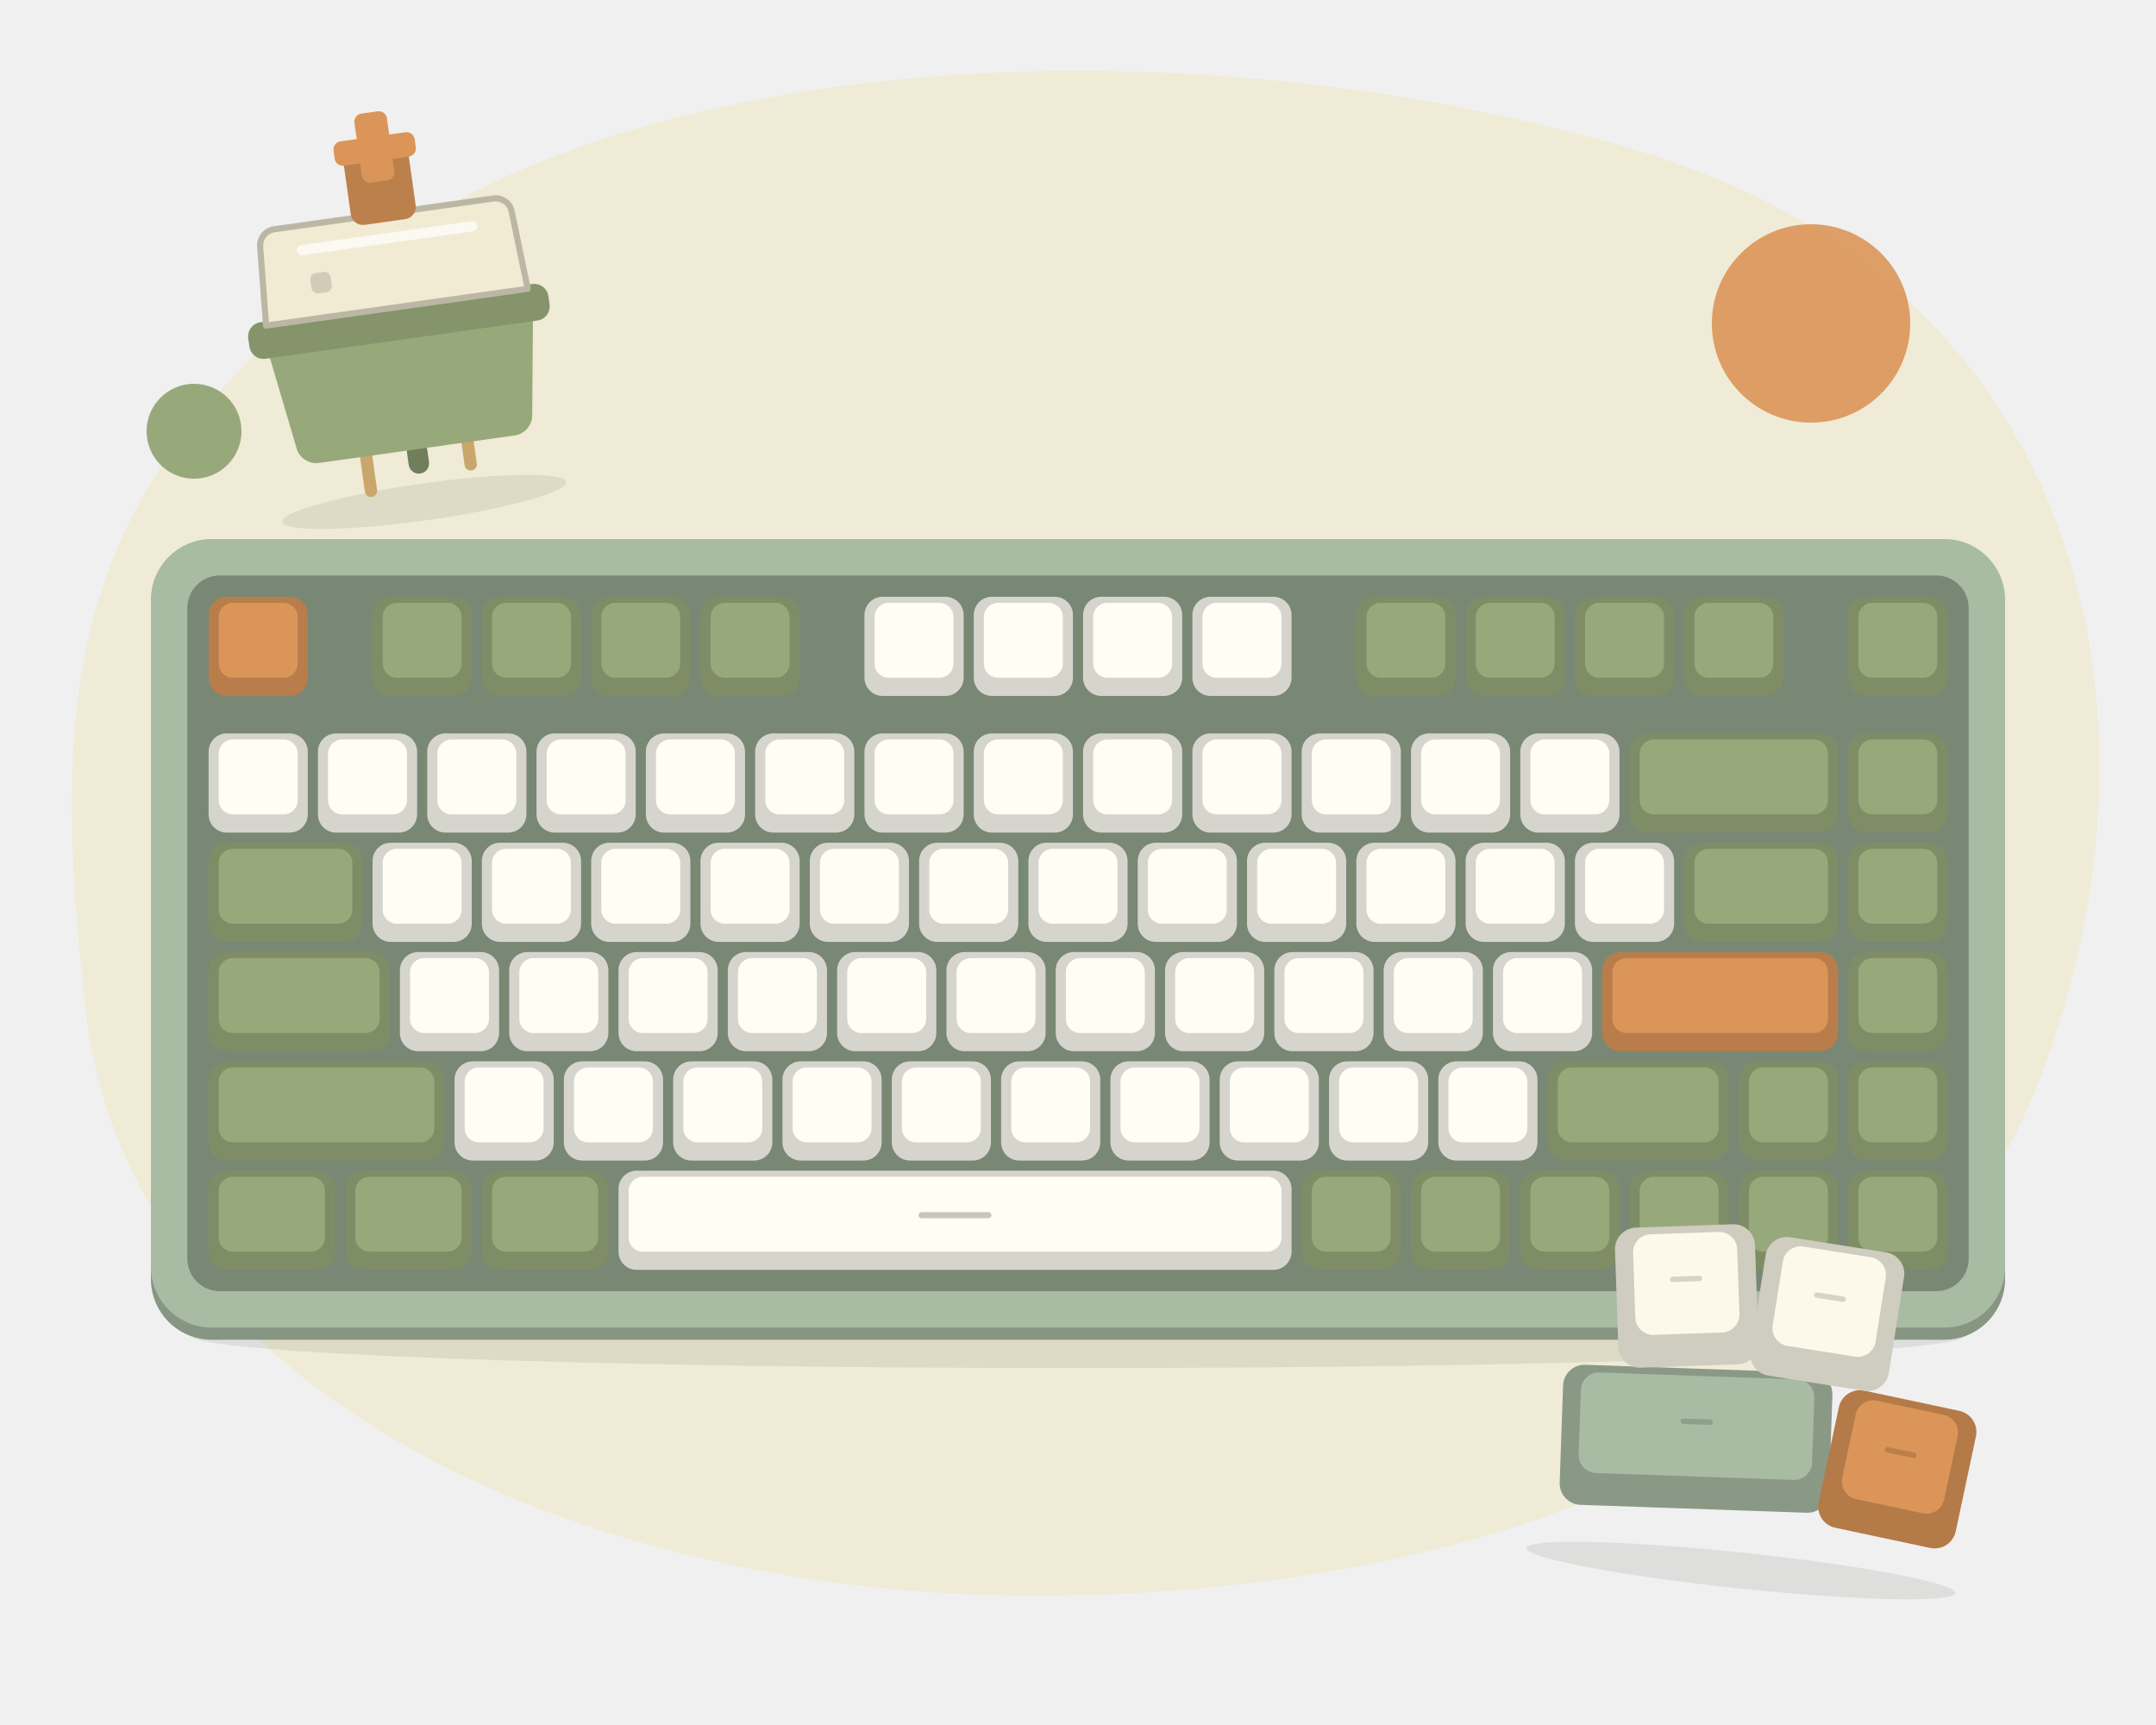
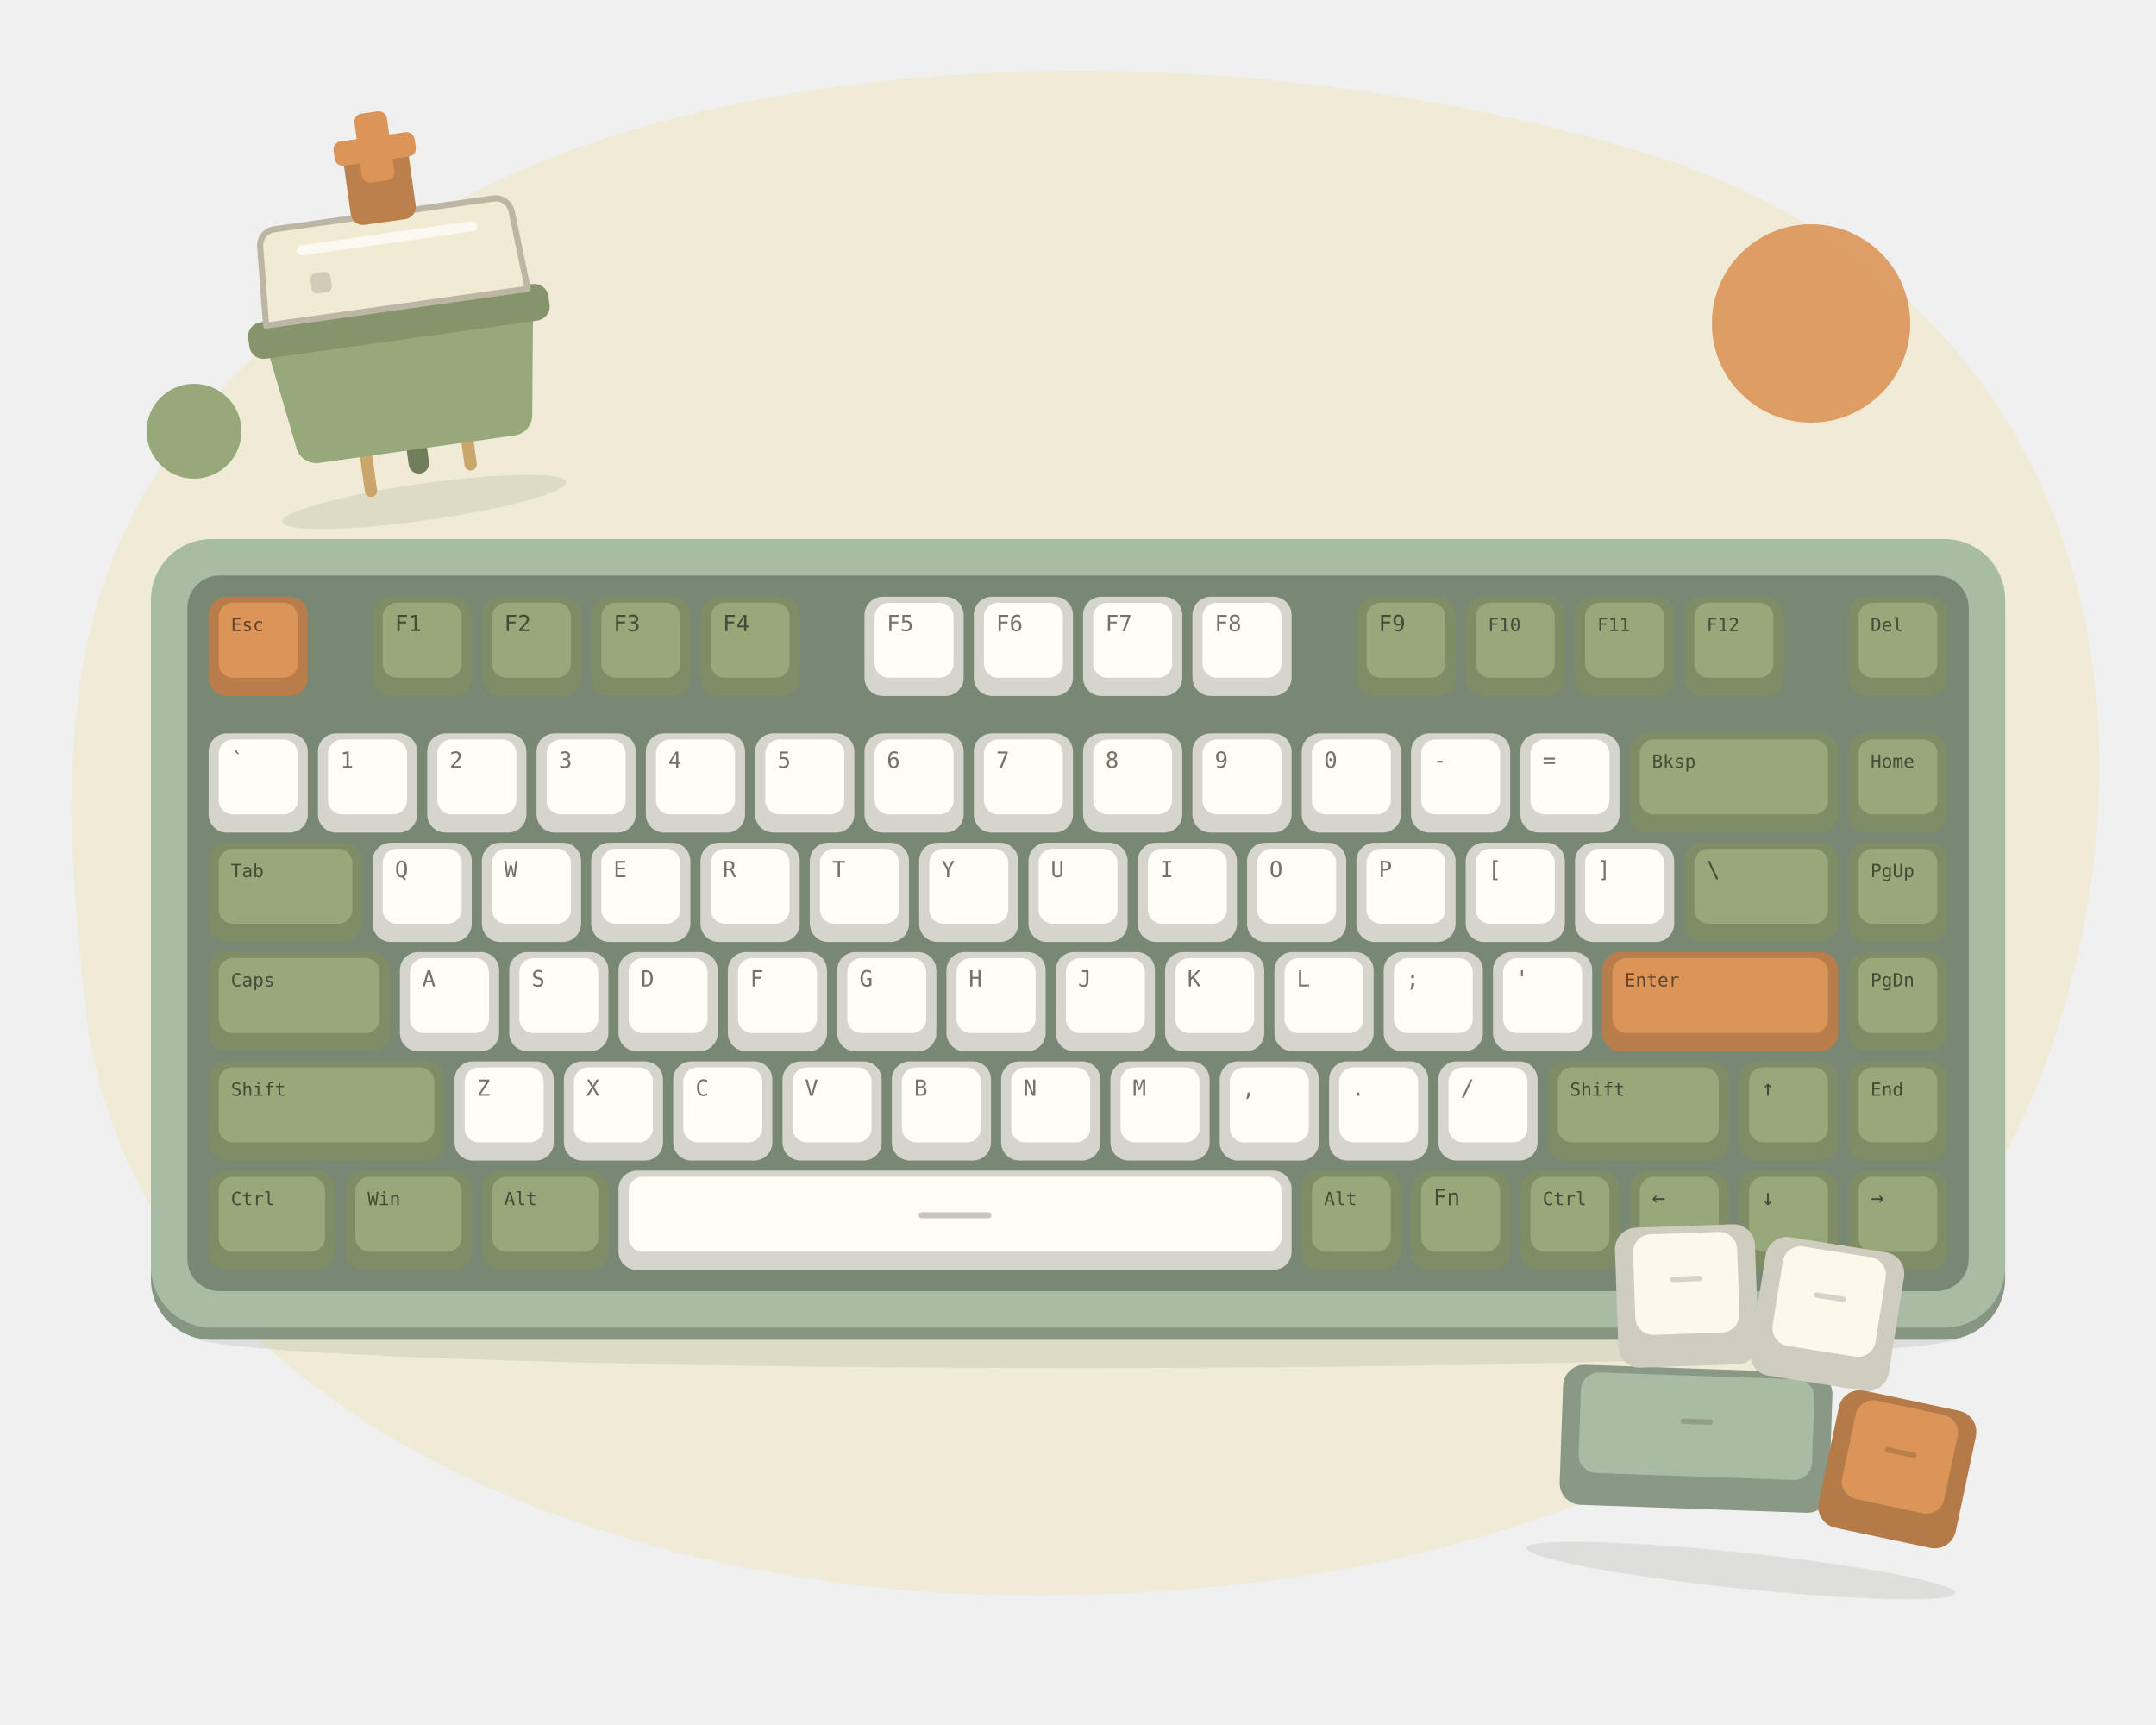
<svg xmlns="http://www.w3.org/2000/svg" viewBox="0 0 1000 800" role="img" aria-label="Custom mechanical keyboard with loose switch and keycaps">
  <path d="M170 120C300 20 560 10 760 70s250 250 190 420-250 250-470 250S60 640 40 470 40 220 170 120z" fill="#EFEBD6" />
  <circle cx="840" cy="150" r="46" fill="#DB9558" opacity=".9" />
  <circle cx="90" cy="200" r="22" fill="#97A87A" />
-   <svg x="70" y="250" width="860" height="390.098" viewBox="0 0 916 415.5">
+   <g transform="translate(70 250) scale(0.9389)">
    <ellipse cx="458" cy="393.5" rx="438" ry="16" fill="#2F2B22" opacity=".09" />
    <rect x="0" y="6" width="916" height="389.5" rx="30" fill="#869682" />
    <rect x="0" y="0" width="916" height="389.5" rx="30" fill="#A8BBA3" />
    <rect x="18" y="18" width="880" height="353.5" rx="16" fill="#798775" />
-     <rect x="28.5" y="28.5" width="49" height="49" rx="9" fill="#b87d4a" />
-     <rect x="33.5" y="31.5" width="39" height="37" rx="7" fill="#DB9558" />
-     <rect x="109.5" y="28.5" width="49" height="49" rx="9" fill="#7f8d66" />
-     <rect x="114.5" y="31.5" width="39" height="37" rx="7" fill="#97A87A" />
-     <rect x="163.5" y="28.5" width="49" height="49" rx="9" fill="#7f8d66" />
-     <rect x="168.5" y="31.5" width="39" height="37" rx="7" fill="#97A87A" />
-     <rect x="217.5" y="28.5" width="49" height="49" rx="9" fill="#7f8d66" />
-     <rect x="222.5" y="31.5" width="39" height="37" rx="7" fill="#97A87A" />
-     <rect x="271.5" y="28.5" width="49" height="49" rx="9" fill="#7f8d66" />
-     <rect x="276.5" y="31.5" width="39" height="37" rx="7" fill="#97A87A" />
-     <rect x="352.5" y="28.5" width="49" height="49" rx="9" fill="#d6d5cd" />
-     <rect x="357.5" y="31.5" width="39" height="37" rx="7" fill="#FFFDF4" />
-     <rect x="406.5" y="28.5" width="49" height="49" rx="9" fill="#d6d5cd" />
-     <rect x="411.5" y="31.5" width="39" height="37" rx="7" fill="#FFFDF4" />
-     <rect x="460.5" y="28.5" width="49" height="49" rx="9" fill="#d6d5cd" />
-     <rect x="465.5" y="31.5" width="39" height="37" rx="7" fill="#FFFDF4" />
-     <rect x="514.5" y="28.5" width="49" height="49" rx="9" fill="#d6d5cd" />
-     <rect x="519.5" y="31.5" width="39" height="37" rx="7" fill="#FFFDF4" />
-     <rect x="595.5" y="28.5" width="49" height="49" rx="9" fill="#7f8d66" />
-     <rect x="600.5" y="31.5" width="39" height="37" rx="7" fill="#97A87A" />
-     <rect x="649.5" y="28.5" width="49" height="49" rx="9" fill="#7f8d66" />
-     <rect x="654.5" y="31.5" width="39" height="37" rx="7" fill="#97A87A" />
-     <rect x="703.5" y="28.5" width="49" height="49" rx="9" fill="#7f8d66" />
-     <rect x="708.5" y="31.5" width="39" height="37" rx="7" fill="#97A87A" />
-     <rect x="757.5" y="28.5" width="49" height="49" rx="9" fill="#7f8d66" />
-     <rect x="762.5" y="31.5" width="39" height="37" rx="7" fill="#97A87A" />
-     <rect x="838.5" y="28.5" width="49" height="49" rx="9" fill="#7f8d66" />
-     <rect x="843.5" y="31.5" width="39" height="37" rx="7" fill="#97A87A" />
-     <rect x="28.5" y="96" width="49" height="49" rx="9" fill="#d6d5cd" />
-     <rect x="33.5" y="99" width="39" height="37" rx="7" fill="#FFFDF4" />
-     <rect x="82.5" y="96" width="49" height="49" rx="9" fill="#d6d5cd" />
-     <rect x="87.5" y="99" width="39" height="37" rx="7" fill="#FFFDF4" />
-     <rect x="136.5" y="96" width="49" height="49" rx="9" fill="#d6d5cd" />
-     <rect x="141.5" y="99" width="39" height="37" rx="7" fill="#FFFDF4" />
-     <rect x="190.5" y="96" width="49" height="49" rx="9" fill="#d6d5cd" />
-     <rect x="195.5" y="99" width="39" height="37" rx="7" fill="#FFFDF4" />
-     <rect x="244.5" y="96" width="49" height="49" rx="9" fill="#d6d5cd" />
-     <rect x="249.5" y="99" width="39" height="37" rx="7" fill="#FFFDF4" />
-     <rect x="298.5" y="96" width="49" height="49" rx="9" fill="#d6d5cd" />
-     <rect x="303.5" y="99" width="39" height="37" rx="7" fill="#FFFDF4" />
-     <rect x="352.5" y="96" width="49" height="49" rx="9" fill="#d6d5cd" />
-     <rect x="357.5" y="99" width="39" height="37" rx="7" fill="#FFFDF4" />
-     <rect x="406.5" y="96" width="49" height="49" rx="9" fill="#d6d5cd" />
-     <rect x="411.5" y="99" width="39" height="37" rx="7" fill="#FFFDF4" />
-     <rect x="460.5" y="96" width="49" height="49" rx="9" fill="#d6d5cd" />
-     <rect x="465.5" y="99" width="39" height="37" rx="7" fill="#FFFDF4" />
-     <rect x="514.5" y="96" width="49" height="49" rx="9" fill="#d6d5cd" />
-     <rect x="519.5" y="99" width="39" height="37" rx="7" fill="#FFFDF4" />
-     <rect x="568.5" y="96" width="49" height="49" rx="9" fill="#d6d5cd" />
-     <rect x="573.5" y="99" width="39" height="37" rx="7" fill="#FFFDF4" />
-     <rect x="622.5" y="96" width="49" height="49" rx="9" fill="#d6d5cd" />
-     <rect x="627.5" y="99" width="39" height="37" rx="7" fill="#FFFDF4" />
-     <rect x="676.5" y="96" width="49" height="49" rx="9" fill="#d6d5cd" />
-     <rect x="681.5" y="99" width="39" height="37" rx="7" fill="#FFFDF4" />
-     <rect x="730.5" y="96" width="103" height="49" rx="9" fill="#7f8d66" />
-     <rect x="735.5" y="99" width="93" height="37" rx="7" fill="#97A87A" />
-     <rect x="838.5" y="96" width="49" height="49" rx="9" fill="#7f8d66" />
-     <rect x="843.5" y="99" width="39" height="37" rx="7" fill="#97A87A" />
-     <rect x="28.5" y="150" width="76" height="49" rx="9" fill="#7f8d66" />
-     <rect x="33.5" y="153" width="66" height="37" rx="7" fill="#97A87A" />
-     <rect x="109.5" y="150" width="49" height="49" rx="9" fill="#d6d5cd" />
-     <rect x="114.5" y="153" width="39" height="37" rx="7" fill="#FFFDF4" />
-     <rect x="163.5" y="150" width="49" height="49" rx="9" fill="#d6d5cd" />
-     <rect x="168.5" y="153" width="39" height="37" rx="7" fill="#FFFDF4" />
-     <rect x="217.5" y="150" width="49" height="49" rx="9" fill="#d6d5cd" />
-     <rect x="222.5" y="153" width="39" height="37" rx="7" fill="#FFFDF4" />
-     <rect x="271.5" y="150" width="49" height="49" rx="9" fill="#d6d5cd" />
-     <rect x="276.5" y="153" width="39" height="37" rx="7" fill="#FFFDF4" />
-     <rect x="325.5" y="150" width="49" height="49" rx="9" fill="#d6d5cd" />
-     <rect x="330.5" y="153" width="39" height="37" rx="7" fill="#FFFDF4" />
-     <rect x="379.5" y="150" width="49" height="49" rx="9" fill="#d6d5cd" />
-     <rect x="384.5" y="153" width="39" height="37" rx="7" fill="#FFFDF4" />
-     <rect x="433.5" y="150" width="49" height="49" rx="9" fill="#d6d5cd" />
-     <rect x="438.5" y="153" width="39" height="37" rx="7" fill="#FFFDF4" />
-     <rect x="487.5" y="150" width="49" height="49" rx="9" fill="#d6d5cd" />
-     <rect x="492.5" y="153" width="39" height="37" rx="7" fill="#FFFDF4" />
-     <rect x="541.5" y="150" width="49" height="49" rx="9" fill="#d6d5cd" />
-     <rect x="546.5" y="153" width="39" height="37" rx="7" fill="#FFFDF4" />
-     <rect x="595.5" y="150" width="49" height="49" rx="9" fill="#d6d5cd" />
-     <rect x="600.5" y="153" width="39" height="37" rx="7" fill="#FFFDF4" />
-     <rect x="649.5" y="150" width="49" height="49" rx="9" fill="#d6d5cd" />
-     <rect x="654.5" y="153" width="39" height="37" rx="7" fill="#FFFDF4" />
-     <rect x="703.5" y="150" width="49" height="49" rx="9" fill="#d6d5cd" />
-     <rect x="708.5" y="153" width="39" height="37" rx="7" fill="#FFFDF4" />
-     <rect x="757.5" y="150" width="76" height="49" rx="9" fill="#7f8d66" />
-     <rect x="762.5" y="153" width="66" height="37" rx="7" fill="#97A87A" />
-     <rect x="838.5" y="150" width="49" height="49" rx="9" fill="#7f8d66" />
-     <rect x="843.5" y="153" width="39" height="37" rx="7" fill="#97A87A" />
-     <rect x="28.5" y="204" width="89.5" height="49" rx="9" fill="#7f8d66" />
-     <rect x="33.5" y="207" width="79.5" height="37" rx="7" fill="#97A87A" />
-     <rect x="123" y="204" width="49" height="49" rx="9" fill="#d6d5cd" />
-     <rect x="128" y="207" width="39" height="37" rx="7" fill="#FFFDF4" />
-     <rect x="177" y="204" width="49" height="49" rx="9" fill="#d6d5cd" />
-     <rect x="182" y="207" width="39" height="37" rx="7" fill="#FFFDF4" />
-     <rect x="231" y="204" width="49" height="49" rx="9" fill="#d6d5cd" />
-     <rect x="236" y="207" width="39" height="37" rx="7" fill="#FFFDF4" />
-     <rect x="285" y="204" width="49" height="49" rx="9" fill="#d6d5cd" />
-     <rect x="290" y="207" width="39" height="37" rx="7" fill="#FFFDF4" />
-     <rect x="339" y="204" width="49" height="49" rx="9" fill="#d6d5cd" />
-     <rect x="344" y="207" width="39" height="37" rx="7" fill="#FFFDF4" />
-     <rect x="393" y="204" width="49" height="49" rx="9" fill="#d6d5cd" />
-     <rect x="398" y="207" width="39" height="37" rx="7" fill="#FFFDF4" />
-     <rect x="447" y="204" width="49" height="49" rx="9" fill="#d6d5cd" />
-     <rect x="452" y="207" width="39" height="37" rx="7" fill="#FFFDF4" />
-     <rect x="501" y="204" width="49" height="49" rx="9" fill="#d6d5cd" />
-     <rect x="506" y="207" width="39" height="37" rx="7" fill="#FFFDF4" />
-     <rect x="555" y="204" width="49" height="49" rx="9" fill="#d6d5cd" />
-     <rect x="560" y="207" width="39" height="37" rx="7" fill="#FFFDF4" />
-     <rect x="609" y="204" width="49" height="49" rx="9" fill="#d6d5cd" />
-     <rect x="614" y="207" width="39" height="37" rx="7" fill="#FFFDF4" />
-     <rect x="663" y="204" width="49" height="49" rx="9" fill="#d6d5cd" />
-     <rect x="668" y="207" width="39" height="37" rx="7" fill="#FFFDF4" />
-     <rect x="717" y="204" width="116.5" height="49" rx="9" fill="#b87d4a" />
-     <rect x="722" y="207" width="106.5" height="37" rx="7" fill="#DB9558" />
-     <rect x="838.5" y="204" width="49" height="49" rx="9" fill="#7f8d66" />
-     <rect x="843.5" y="207" width="39" height="37" rx="7" fill="#97A87A" />
-     <rect x="28.5" y="258" width="116.5" height="49" rx="9" fill="#7f8d66" />
-     <rect x="33.5" y="261" width="106.5" height="37" rx="7" fill="#97A87A" />
-     <rect x="150" y="258" width="49" height="49" rx="9" fill="#d6d5cd" />
-     <rect x="155" y="261" width="39" height="37" rx="7" fill="#FFFDF4" />
-     <rect x="204" y="258" width="49" height="49" rx="9" fill="#d6d5cd" />
-     <rect x="209" y="261" width="39" height="37" rx="7" fill="#FFFDF4" />
-     <rect x="258" y="258" width="49" height="49" rx="9" fill="#d6d5cd" />
-     <rect x="263" y="261" width="39" height="37" rx="7" fill="#FFFDF4" />
-     <rect x="312" y="258" width="49" height="49" rx="9" fill="#d6d5cd" />
-     <rect x="317" y="261" width="39" height="37" rx="7" fill="#FFFDF4" />
-     <rect x="366" y="258" width="49" height="49" rx="9" fill="#d6d5cd" />
-     <rect x="371" y="261" width="39" height="37" rx="7" fill="#FFFDF4" />
-     <rect x="420" y="258" width="49" height="49" rx="9" fill="#d6d5cd" />
-     <rect x="425" y="261" width="39" height="37" rx="7" fill="#FFFDF4" />
-     <rect x="474" y="258" width="49" height="49" rx="9" fill="#d6d5cd" />
-     <rect x="479" y="261" width="39" height="37" rx="7" fill="#FFFDF4" />
-     <rect x="528" y="258" width="49" height="49" rx="9" fill="#d6d5cd" />
-     <rect x="533" y="261" width="39" height="37" rx="7" fill="#FFFDF4" />
-     <rect x="582" y="258" width="49" height="49" rx="9" fill="#d6d5cd" />
-     <rect x="587" y="261" width="39" height="37" rx="7" fill="#FFFDF4" />
-     <rect x="636" y="258" width="49" height="49" rx="9" fill="#d6d5cd" />
-     <rect x="641" y="261" width="39" height="37" rx="7" fill="#FFFDF4" />
-     <rect x="690" y="258" width="89.5" height="49" rx="9" fill="#7f8d66" />
-     <rect x="695" y="261" width="79.5" height="37" rx="7" fill="#97A87A" />
-     <rect x="784.5" y="258" width="49" height="49" rx="9" fill="#7f8d66" />
-     <rect x="789.5" y="261" width="39" height="37" rx="7" fill="#97A87A" />
-     <rect x="838.5" y="258" width="49" height="49" rx="9" fill="#7f8d66" />
-     <rect x="843.5" y="261" width="39" height="37" rx="7" fill="#97A87A" />
-     <rect x="28.5" y="312" width="62.5" height="49" rx="9" fill="#7f8d66" />
-     <rect x="33.5" y="315" width="52.5" height="37" rx="7" fill="#97A87A" />
-     <rect x="96" y="312" width="62.5" height="49" rx="9" fill="#7f8d66" />
-     <rect x="101" y="315" width="52.5" height="37" rx="7" fill="#97A87A" />
-     <rect x="163.5" y="312" width="62.5" height="49" rx="9" fill="#7f8d66" />
-     <rect x="168.5" y="315" width="52.5" height="37" rx="7" fill="#97A87A" />
-     <rect x="231" y="312" width="332.5" height="49" rx="9" fill="#d6d5cd" />
-     <rect x="236" y="315" width="322.5" height="37" rx="7" fill="#FFFDF4" />
-     <rect x="379.25" y="332.5" width="36" height="3" rx="1.5" fill="#c7c5be" />
-     <rect x="568.5" y="312" width="49" height="49" rx="9" fill="#7f8d66" />
-     <rect x="573.5" y="315" width="39" height="37" rx="7" fill="#97A87A" />
-     <rect x="622.5" y="312" width="49" height="49" rx="9" fill="#7f8d66" />
-     <rect x="627.5" y="315" width="39" height="37" rx="7" fill="#97A87A" />
-     <rect x="676.5" y="312" width="49" height="49" rx="9" fill="#7f8d66" />
-     <rect x="681.5" y="315" width="39" height="37" rx="7" fill="#97A87A" />
-     <rect x="730.5" y="312" width="49" height="49" rx="9" fill="#7f8d66" />
-     <rect x="735.5" y="315" width="39" height="37" rx="7" fill="#97A87A" />
-     <rect x="784.5" y="312" width="49" height="49" rx="9" fill="#7f8d66" />
-     <rect x="789.5" y="315" width="39" height="37" rx="7" fill="#97A87A" />
-     <rect x="838.5" y="312" width="49" height="49" rx="9" fill="#7f8d66" />
-     <rect x="843.5" y="315" width="39" height="37" rx="7" fill="#97A87A" />
-   </svg>
+     <g class="kb-key" data-k="escape">
+       <rect x="28.5" y="28.5" width="49" height="49" rx="9" fill="#b87d4a" />
+       <rect x="33.5" y="31.5" width="39" height="37" rx="7" fill="#DB9558" />
+       <text x="39.5" y="45.5" font-size="9" font-family="ui-monospace, SFMono-Regular, Menlo, monospace" fill="#634328">Esc</text>
+     </g>
+     <g class="kb-key" data-k="f1">
+       <rect x="109.5" y="28.5" width="49" height="49" rx="9" fill="#7f8d66" />
+       <rect x="114.5" y="31.5" width="39" height="37" rx="7" fill="#97A87A" />
+       <text x="120.5" y="45.5" font-size="11" font-family="ui-monospace, SFMono-Regular, Menlo, monospace" fill="#444c37">F1</text>
+     </g>
+     <g class="kb-key" data-k="f2">
+       <rect x="163.5" y="28.5" width="49" height="49" rx="9" fill="#7f8d66" />
+       <rect x="168.5" y="31.5" width="39" height="37" rx="7" fill="#97A87A" />
+       <text x="174.5" y="45.5" font-size="11" font-family="ui-monospace, SFMono-Regular, Menlo, monospace" fill="#444c37">F2</text>
+     </g>
+     <g class="kb-key" data-k="f3">
+       <rect x="217.5" y="28.5" width="49" height="49" rx="9" fill="#7f8d66" />
+       <rect x="222.5" y="31.5" width="39" height="37" rx="7" fill="#97A87A" />
+       <text x="228.5" y="45.5" font-size="11" font-family="ui-monospace, SFMono-Regular, Menlo, monospace" fill="#444c37">F3</text>
+     </g>
+     <g class="kb-key" data-k="f4">
+       <rect x="271.5" y="28.5" width="49" height="49" rx="9" fill="#7f8d66" />
+       <rect x="276.5" y="31.5" width="39" height="37" rx="7" fill="#97A87A" />
+       <text x="282.5" y="45.5" font-size="11" font-family="ui-monospace, SFMono-Regular, Menlo, monospace" fill="#444c37">F4</text>
+     </g>
+     <g class="kb-key" data-k="f5">
+       <rect x="352.5" y="28.5" width="49" height="49" rx="9" fill="#d6d5cd" />
+       <rect x="357.5" y="31.5" width="39" height="37" rx="7" fill="#FFFDF4" />
+       <text x="363.5" y="45.5" font-size="11" font-family="ui-monospace, SFMono-Regular, Menlo, monospace" fill="#73726e">F5</text>
+     </g>
+     <g class="kb-key" data-k="f6">
+       <rect x="406.5" y="28.5" width="49" height="49" rx="9" fill="#d6d5cd" />
+       <rect x="411.5" y="31.5" width="39" height="37" rx="7" fill="#FFFDF4" />
+       <text x="417.5" y="45.5" font-size="11" font-family="ui-monospace, SFMono-Regular, Menlo, monospace" fill="#73726e">F6</text>
+     </g>
+     <g class="kb-key" data-k="f7">
+       <rect x="460.5" y="28.5" width="49" height="49" rx="9" fill="#d6d5cd" />
+       <rect x="465.5" y="31.5" width="39" height="37" rx="7" fill="#FFFDF4" />
+       <text x="471.5" y="45.5" font-size="11" font-family="ui-monospace, SFMono-Regular, Menlo, monospace" fill="#73726e">F7</text>
+     </g>
+     <g class="kb-key" data-k="f8">
+       <rect x="514.5" y="28.5" width="49" height="49" rx="9" fill="#d6d5cd" />
+       <rect x="519.5" y="31.5" width="39" height="37" rx="7" fill="#FFFDF4" />
+       <text x="525.5" y="45.5" font-size="11" font-family="ui-monospace, SFMono-Regular, Menlo, monospace" fill="#73726e">F8</text>
+     </g>
+     <g class="kb-key" data-k="f9">
+       <rect x="595.5" y="28.5" width="49" height="49" rx="9" fill="#7f8d66" />
+       <rect x="600.5" y="31.5" width="39" height="37" rx="7" fill="#97A87A" />
+       <text x="606.5" y="45.5" font-size="11" font-family="ui-monospace, SFMono-Regular, Menlo, monospace" fill="#444c37">F9</text>
+     </g>
+     <g class="kb-key" data-k="f10">
+       <rect x="649.5" y="28.5" width="49" height="49" rx="9" fill="#7f8d66" />
+       <rect x="654.5" y="31.5" width="39" height="37" rx="7" fill="#97A87A" />
+       <text x="660.5" y="45.5" font-size="9" font-family="ui-monospace, SFMono-Regular, Menlo, monospace" fill="#444c37">F10</text>
+     </g>
+     <g class="kb-key" data-k="f11">
+       <rect x="703.5" y="28.5" width="49" height="49" rx="9" fill="#7f8d66" />
+       <rect x="708.5" y="31.5" width="39" height="37" rx="7" fill="#97A87A" />
+       <text x="714.5" y="45.5" font-size="9" font-family="ui-monospace, SFMono-Regular, Menlo, monospace" fill="#444c37">F11</text>
+     </g>
+     <g class="kb-key" data-k="f12">
+       <rect x="757.5" y="28.5" width="49" height="49" rx="9" fill="#7f8d66" />
+       <rect x="762.5" y="31.5" width="39" height="37" rx="7" fill="#97A87A" />
+       <text x="768.5" y="45.5" font-size="9" font-family="ui-monospace, SFMono-Regular, Menlo, monospace" fill="#444c37">F12</text>
+     </g>
+     <g class="kb-key" data-k="delete">
+       <rect x="838.5" y="28.5" width="49" height="49" rx="9" fill="#7f8d66" />
+       <rect x="843.5" y="31.5" width="39" height="37" rx="7" fill="#97A87A" />
+       <text x="849.5" y="45.5" font-size="9" font-family="ui-monospace, SFMono-Regular, Menlo, monospace" fill="#444c37">Del</text>
+     </g>
+     <g class="kb-key" data-k="backquote">
+       <rect x="28.5" y="96" width="49" height="49" rx="9" fill="#d6d5cd" />
+       <rect x="33.5" y="99" width="39" height="37" rx="7" fill="#FFFDF4" />
+       <text x="39.5" y="113" font-size="11" font-family="ui-monospace, SFMono-Regular, Menlo, monospace" fill="#73726e">`</text>
+     </g>
+     <g class="kb-key" data-k="digit1">
+       <rect x="82.5" y="96" width="49" height="49" rx="9" fill="#d6d5cd" />
+       <rect x="87.5" y="99" width="39" height="37" rx="7" fill="#FFFDF4" />
+       <text x="93.5" y="113" font-size="11" font-family="ui-monospace, SFMono-Regular, Menlo, monospace" fill="#73726e">1</text>
+     </g>
+     <g class="kb-key" data-k="digit2">
+       <rect x="136.5" y="96" width="49" height="49" rx="9" fill="#d6d5cd" />
+       <rect x="141.5" y="99" width="39" height="37" rx="7" fill="#FFFDF4" />
+       <text x="147.5" y="113" font-size="11" font-family="ui-monospace, SFMono-Regular, Menlo, monospace" fill="#73726e">2</text>
+     </g>
+     <g class="kb-key" data-k="digit3">
+       <rect x="190.5" y="96" width="49" height="49" rx="9" fill="#d6d5cd" />
+       <rect x="195.5" y="99" width="39" height="37" rx="7" fill="#FFFDF4" />
+       <text x="201.5" y="113" font-size="11" font-family="ui-monospace, SFMono-Regular, Menlo, monospace" fill="#73726e">3</text>
+     </g>
+     <g class="kb-key" data-k="digit4">
+       <rect x="244.5" y="96" width="49" height="49" rx="9" fill="#d6d5cd" />
+       <rect x="249.5" y="99" width="39" height="37" rx="7" fill="#FFFDF4" />
+       <text x="255.5" y="113" font-size="11" font-family="ui-monospace, SFMono-Regular, Menlo, monospace" fill="#73726e">4</text>
+     </g>
+     <g class="kb-key" data-k="digit5">
+       <rect x="298.5" y="96" width="49" height="49" rx="9" fill="#d6d5cd" />
+       <rect x="303.5" y="99" width="39" height="37" rx="7" fill="#FFFDF4" />
+       <text x="309.5" y="113" font-size="11" font-family="ui-monospace, SFMono-Regular, Menlo, monospace" fill="#73726e">5</text>
+     </g>
+     <g class="kb-key" data-k="digit6">
+       <rect x="352.5" y="96" width="49" height="49" rx="9" fill="#d6d5cd" />
+       <rect x="357.5" y="99" width="39" height="37" rx="7" fill="#FFFDF4" />
+       <text x="363.5" y="113" font-size="11" font-family="ui-monospace, SFMono-Regular, Menlo, monospace" fill="#73726e">6</text>
+     </g>
+     <g class="kb-key" data-k="digit7">
+       <rect x="406.5" y="96" width="49" height="49" rx="9" fill="#d6d5cd" />
+       <rect x="411.5" y="99" width="39" height="37" rx="7" fill="#FFFDF4" />
+       <text x="417.5" y="113" font-size="11" font-family="ui-monospace, SFMono-Regular, Menlo, monospace" fill="#73726e">7</text>
+     </g>
+     <g class="kb-key" data-k="digit8">
+       <rect x="460.5" y="96" width="49" height="49" rx="9" fill="#d6d5cd" />
+       <rect x="465.5" y="99" width="39" height="37" rx="7" fill="#FFFDF4" />
+       <text x="471.5" y="113" font-size="11" font-family="ui-monospace, SFMono-Regular, Menlo, monospace" fill="#73726e">8</text>
+     </g>
+     <g class="kb-key" data-k="digit9">
+       <rect x="514.5" y="96" width="49" height="49" rx="9" fill="#d6d5cd" />
+       <rect x="519.5" y="99" width="39" height="37" rx="7" fill="#FFFDF4" />
+       <text x="525.5" y="113" font-size="11" font-family="ui-monospace, SFMono-Regular, Menlo, monospace" fill="#73726e">9</text>
+     </g>
+     <g class="kb-key" data-k="digit0">
+       <rect x="568.5" y="96" width="49" height="49" rx="9" fill="#d6d5cd" />
+       <rect x="573.5" y="99" width="39" height="37" rx="7" fill="#FFFDF4" />
+       <text x="579.5" y="113" font-size="11" font-family="ui-monospace, SFMono-Regular, Menlo, monospace" fill="#73726e">0</text>
+     </g>
+     <g class="kb-key" data-k="minus">
+       <rect x="622.5" y="96" width="49" height="49" rx="9" fill="#d6d5cd" />
+       <rect x="627.5" y="99" width="39" height="37" rx="7" fill="#FFFDF4" />
+       <text x="633.5" y="113" font-size="11" font-family="ui-monospace, SFMono-Regular, Menlo, monospace" fill="#73726e">-</text>
+     </g>
+     <g class="kb-key" data-k="equal">
+       <rect x="676.5" y="96" width="49" height="49" rx="9" fill="#d6d5cd" />
+       <rect x="681.5" y="99" width="39" height="37" rx="7" fill="#FFFDF4" />
+       <text x="687.5" y="113" font-size="11" font-family="ui-monospace, SFMono-Regular, Menlo, monospace" fill="#73726e">=</text>
+     </g>
+     <g class="kb-key" data-k="backspace">
+       <rect x="730.5" y="96" width="103" height="49" rx="9" fill="#7f8d66" />
+       <rect x="735.5" y="99" width="93" height="37" rx="7" fill="#97A87A" />
+       <text x="741.5" y="113" font-size="9" font-family="ui-monospace, SFMono-Regular, Menlo, monospace" fill="#444c37">Bksp</text>
+     </g>
+     <g class="kb-key" data-k="home">
+       <rect x="838.5" y="96" width="49" height="49" rx="9" fill="#7f8d66" />
+       <rect x="843.5" y="99" width="39" height="37" rx="7" fill="#97A87A" />
+       <text x="849.5" y="113" font-size="9" font-family="ui-monospace, SFMono-Regular, Menlo, monospace" fill="#444c37">Home</text>
+     </g>
+     <g class="kb-key" data-k="tab">
+       <rect x="28.5" y="150" width="76" height="49" rx="9" fill="#7f8d66" />
+       <rect x="33.5" y="153" width="66" height="37" rx="7" fill="#97A87A" />
+       <text x="39.5" y="167" font-size="9" font-family="ui-monospace, SFMono-Regular, Menlo, monospace" fill="#444c37">Tab</text>
+     </g>
+     <g class="kb-key" data-k="keyq">
+       <rect x="109.5" y="150" width="49" height="49" rx="9" fill="#d6d5cd" />
+       <rect x="114.5" y="153" width="39" height="37" rx="7" fill="#FFFDF4" />
+       <text x="120.5" y="167" font-size="11" font-family="ui-monospace, SFMono-Regular, Menlo, monospace" fill="#73726e">Q</text>
+     </g>
+     <g class="kb-key" data-k="keyw">
+       <rect x="163.5" y="150" width="49" height="49" rx="9" fill="#d6d5cd" />
+       <rect x="168.5" y="153" width="39" height="37" rx="7" fill="#FFFDF4" />
+       <text x="174.5" y="167" font-size="11" font-family="ui-monospace, SFMono-Regular, Menlo, monospace" fill="#73726e">W</text>
+     </g>
+     <g class="kb-key" data-k="keye">
+       <rect x="217.5" y="150" width="49" height="49" rx="9" fill="#d6d5cd" />
+       <rect x="222.5" y="153" width="39" height="37" rx="7" fill="#FFFDF4" />
+       <text x="228.5" y="167" font-size="11" font-family="ui-monospace, SFMono-Regular, Menlo, monospace" fill="#73726e">E</text>
+     </g>
+     <g class="kb-key" data-k="keyr">
+       <rect x="271.5" y="150" width="49" height="49" rx="9" fill="#d6d5cd" />
+       <rect x="276.5" y="153" width="39" height="37" rx="7" fill="#FFFDF4" />
+       <text x="282.5" y="167" font-size="11" font-family="ui-monospace, SFMono-Regular, Menlo, monospace" fill="#73726e">R</text>
+     </g>
+     <g class="kb-key" data-k="keyt">
+       <rect x="325.5" y="150" width="49" height="49" rx="9" fill="#d6d5cd" />
+       <rect x="330.5" y="153" width="39" height="37" rx="7" fill="#FFFDF4" />
+       <text x="336.5" y="167" font-size="11" font-family="ui-monospace, SFMono-Regular, Menlo, monospace" fill="#73726e">T</text>
+     </g>
+     <g class="kb-key" data-k="keyy">
+       <rect x="379.5" y="150" width="49" height="49" rx="9" fill="#d6d5cd" />
+       <rect x="384.5" y="153" width="39" height="37" rx="7" fill="#FFFDF4" />
+       <text x="390.5" y="167" font-size="11" font-family="ui-monospace, SFMono-Regular, Menlo, monospace" fill="#73726e">Y</text>
+     </g>
+     <g class="kb-key" data-k="keyu">
+       <rect x="433.5" y="150" width="49" height="49" rx="9" fill="#d6d5cd" />
+       <rect x="438.5" y="153" width="39" height="37" rx="7" fill="#FFFDF4" />
+       <text x="444.5" y="167" font-size="11" font-family="ui-monospace, SFMono-Regular, Menlo, monospace" fill="#73726e">U</text>
+     </g>
+     <g class="kb-key" data-k="keyi">
+       <rect x="487.5" y="150" width="49" height="49" rx="9" fill="#d6d5cd" />
+       <rect x="492.5" y="153" width="39" height="37" rx="7" fill="#FFFDF4" />
+       <text x="498.5" y="167" font-size="11" font-family="ui-monospace, SFMono-Regular, Menlo, monospace" fill="#73726e">I</text>
+     </g>
+     <g class="kb-key" data-k="keyo">
+       <rect x="541.5" y="150" width="49" height="49" rx="9" fill="#d6d5cd" />
+       <rect x="546.5" y="153" width="39" height="37" rx="7" fill="#FFFDF4" />
+       <text x="552.5" y="167" font-size="11" font-family="ui-monospace, SFMono-Regular, Menlo, monospace" fill="#73726e">O</text>
+     </g>
+     <g class="kb-key" data-k="keyp">
+       <rect x="595.5" y="150" width="49" height="49" rx="9" fill="#d6d5cd" />
+       <rect x="600.5" y="153" width="39" height="37" rx="7" fill="#FFFDF4" />
+       <text x="606.5" y="167" font-size="11" font-family="ui-monospace, SFMono-Regular, Menlo, monospace" fill="#73726e">P</text>
+     </g>
+     <g class="kb-key" data-k="bracketleft">
+       <rect x="649.5" y="150" width="49" height="49" rx="9" fill="#d6d5cd" />
+       <rect x="654.5" y="153" width="39" height="37" rx="7" fill="#FFFDF4" />
+       <text x="660.5" y="167" font-size="11" font-family="ui-monospace, SFMono-Regular, Menlo, monospace" fill="#73726e">[</text>
+     </g>
+     <g class="kb-key" data-k="bracketright">
+       <rect x="703.5" y="150" width="49" height="49" rx="9" fill="#d6d5cd" />
+       <rect x="708.5" y="153" width="39" height="37" rx="7" fill="#FFFDF4" />
+       <text x="714.5" y="167" font-size="11" font-family="ui-monospace, SFMono-Regular, Menlo, monospace" fill="#73726e">]</text>
+     </g>
+     <g class="kb-key" data-k="backslash">
+       <rect x="757.5" y="150" width="76" height="49" rx="9" fill="#7f8d66" />
+       <rect x="762.5" y="153" width="66" height="37" rx="7" fill="#97A87A" />
+       <text x="768.5" y="167" font-size="11" font-family="ui-monospace, SFMono-Regular, Menlo, monospace" fill="#444c37">\</text>
+     </g>
+     <g class="kb-key" data-k="pageup">
+       <rect x="838.5" y="150" width="49" height="49" rx="9" fill="#7f8d66" />
+       <rect x="843.5" y="153" width="39" height="37" rx="7" fill="#97A87A" />
+       <text x="849.5" y="167" font-size="9" font-family="ui-monospace, SFMono-Regular, Menlo, monospace" fill="#444c37">PgUp</text>
+     </g>
+     <g class="kb-key" data-k="capslock">
+       <rect x="28.5" y="204" width="89.5" height="49" rx="9" fill="#7f8d66" />
+       <rect x="33.5" y="207" width="79.5" height="37" rx="7" fill="#97A87A" />
+       <text x="39.5" y="221" font-size="9" font-family="ui-monospace, SFMono-Regular, Menlo, monospace" fill="#444c37">Caps</text>
+     </g>
+     <g class="kb-key" data-k="keya">
+       <rect x="123" y="204" width="49" height="49" rx="9" fill="#d6d5cd" />
+       <rect x="128" y="207" width="39" height="37" rx="7" fill="#FFFDF4" />
+       <text x="134" y="221" font-size="11" font-family="ui-monospace, SFMono-Regular, Menlo, monospace" fill="#73726e">A</text>
+     </g>
+     <g class="kb-key" data-k="keys">
+       <rect x="177" y="204" width="49" height="49" rx="9" fill="#d6d5cd" />
+       <rect x="182" y="207" width="39" height="37" rx="7" fill="#FFFDF4" />
+       <text x="188" y="221" font-size="11" font-family="ui-monospace, SFMono-Regular, Menlo, monospace" fill="#73726e">S</text>
+     </g>
+     <g class="kb-key" data-k="keyd">
+       <rect x="231" y="204" width="49" height="49" rx="9" fill="#d6d5cd" />
+       <rect x="236" y="207" width="39" height="37" rx="7" fill="#FFFDF4" />
+       <text x="242" y="221" font-size="11" font-family="ui-monospace, SFMono-Regular, Menlo, monospace" fill="#73726e">D</text>
+     </g>
+     <g class="kb-key" data-k="keyf">
+       <rect x="285" y="204" width="49" height="49" rx="9" fill="#d6d5cd" />
+       <rect x="290" y="207" width="39" height="37" rx="7" fill="#FFFDF4" />
+       <text x="296" y="221" font-size="11" font-family="ui-monospace, SFMono-Regular, Menlo, monospace" fill="#73726e">F</text>
+     </g>
+     <g class="kb-key" data-k="keyg">
+       <rect x="339" y="204" width="49" height="49" rx="9" fill="#d6d5cd" />
+       <rect x="344" y="207" width="39" height="37" rx="7" fill="#FFFDF4" />
+       <text x="350" y="221" font-size="11" font-family="ui-monospace, SFMono-Regular, Menlo, monospace" fill="#73726e">G</text>
+     </g>
+     <g class="kb-key" data-k="keyh">
+       <rect x="393" y="204" width="49" height="49" rx="9" fill="#d6d5cd" />
+       <rect x="398" y="207" width="39" height="37" rx="7" fill="#FFFDF4" />
+       <text x="404" y="221" font-size="11" font-family="ui-monospace, SFMono-Regular, Menlo, monospace" fill="#73726e">H</text>
+     </g>
+     <g class="kb-key" data-k="keyj">
+       <rect x="447" y="204" width="49" height="49" rx="9" fill="#d6d5cd" />
+       <rect x="452" y="207" width="39" height="37" rx="7" fill="#FFFDF4" />
+       <text x="458" y="221" font-size="11" font-family="ui-monospace, SFMono-Regular, Menlo, monospace" fill="#73726e">J</text>
+     </g>
+     <g class="kb-key" data-k="keyk">
+       <rect x="501" y="204" width="49" height="49" rx="9" fill="#d6d5cd" />
+       <rect x="506" y="207" width="39" height="37" rx="7" fill="#FFFDF4" />
+       <text x="512" y="221" font-size="11" font-family="ui-monospace, SFMono-Regular, Menlo, monospace" fill="#73726e">K</text>
+     </g>
+     <g class="kb-key" data-k="keyl">
+       <rect x="555" y="204" width="49" height="49" rx="9" fill="#d6d5cd" />
+       <rect x="560" y="207" width="39" height="37" rx="7" fill="#FFFDF4" />
+       <text x="566" y="221" font-size="11" font-family="ui-monospace, SFMono-Regular, Menlo, monospace" fill="#73726e">L</text>
+     </g>
+     <g class="kb-key" data-k="semicolon">
+       <rect x="609" y="204" width="49" height="49" rx="9" fill="#d6d5cd" />
+       <rect x="614" y="207" width="39" height="37" rx="7" fill="#FFFDF4" />
+       <text x="620" y="221" font-size="11" font-family="ui-monospace, SFMono-Regular, Menlo, monospace" fill="#73726e">;</text>
+     </g>
+     <g class="kb-key" data-k="quote">
+       <rect x="663" y="204" width="49" height="49" rx="9" fill="#d6d5cd" />
+       <rect x="668" y="207" width="39" height="37" rx="7" fill="#FFFDF4" />
+       <text x="674" y="221" font-size="11" font-family="ui-monospace, SFMono-Regular, Menlo, monospace" fill="#73726e">'</text>
+     </g>
+     <g class="kb-key" data-k="enter">
+       <rect x="717" y="204" width="116.5" height="49" rx="9" fill="#b87d4a" />
+       <rect x="722" y="207" width="106.5" height="37" rx="7" fill="#DB9558" />
+       <text x="728" y="221" font-size="9" font-family="ui-monospace, SFMono-Regular, Menlo, monospace" fill="#634328">Enter</text>
+     </g>
+     <g class="kb-key" data-k="pagedown">
+       <rect x="838.5" y="204" width="49" height="49" rx="9" fill="#7f8d66" />
+       <rect x="843.5" y="207" width="39" height="37" rx="7" fill="#97A87A" />
+       <text x="849.5" y="221" font-size="9" font-family="ui-monospace, SFMono-Regular, Menlo, monospace" fill="#444c37">PgDn</text>
+     </g>
+     <g class="kb-key" data-k="shift">
+       <rect x="28.5" y="258" width="116.5" height="49" rx="9" fill="#7f8d66" />
+       <rect x="33.5" y="261" width="106.5" height="37" rx="7" fill="#97A87A" />
+       <text x="39.5" y="275" font-size="9" font-family="ui-monospace, SFMono-Regular, Menlo, monospace" fill="#444c37">Shift</text>
+     </g>
+     <g class="kb-key" data-k="keyz">
+       <rect x="150" y="258" width="49" height="49" rx="9" fill="#d6d5cd" />
+       <rect x="155" y="261" width="39" height="37" rx="7" fill="#FFFDF4" />
+       <text x="161" y="275" font-size="11" font-family="ui-monospace, SFMono-Regular, Menlo, monospace" fill="#73726e">Z</text>
+     </g>
+     <g class="kb-key" data-k="keyx">
+       <rect x="204" y="258" width="49" height="49" rx="9" fill="#d6d5cd" />
+       <rect x="209" y="261" width="39" height="37" rx="7" fill="#FFFDF4" />
+       <text x="215" y="275" font-size="11" font-family="ui-monospace, SFMono-Regular, Menlo, monospace" fill="#73726e">X</text>
+     </g>
+     <g class="kb-key" data-k="keyc">
+       <rect x="258" y="258" width="49" height="49" rx="9" fill="#d6d5cd" />
+       <rect x="263" y="261" width="39" height="37" rx="7" fill="#FFFDF4" />
+       <text x="269" y="275" font-size="11" font-family="ui-monospace, SFMono-Regular, Menlo, monospace" fill="#73726e">C</text>
+     </g>
+     <g class="kb-key" data-k="keyv">
+       <rect x="312" y="258" width="49" height="49" rx="9" fill="#d6d5cd" />
+       <rect x="317" y="261" width="39" height="37" rx="7" fill="#FFFDF4" />
+       <text x="323" y="275" font-size="11" font-family="ui-monospace, SFMono-Regular, Menlo, monospace" fill="#73726e">V</text>
+     </g>
+     <g class="kb-key" data-k="keyb">
+       <rect x="366" y="258" width="49" height="49" rx="9" fill="#d6d5cd" />
+       <rect x="371" y="261" width="39" height="37" rx="7" fill="#FFFDF4" />
+       <text x="377" y="275" font-size="11" font-family="ui-monospace, SFMono-Regular, Menlo, monospace" fill="#73726e">B</text>
+     </g>
+     <g class="kb-key" data-k="keyn">
+       <rect x="420" y="258" width="49" height="49" rx="9" fill="#d6d5cd" />
+       <rect x="425" y="261" width="39" height="37" rx="7" fill="#FFFDF4" />
+       <text x="431" y="275" font-size="11" font-family="ui-monospace, SFMono-Regular, Menlo, monospace" fill="#73726e">N</text>
+     </g>
+     <g class="kb-key" data-k="keym">
+       <rect x="474" y="258" width="49" height="49" rx="9" fill="#d6d5cd" />
+       <rect x="479" y="261" width="39" height="37" rx="7" fill="#FFFDF4" />
+       <text x="485" y="275" font-size="11" font-family="ui-monospace, SFMono-Regular, Menlo, monospace" fill="#73726e">M</text>
+     </g>
+     <g class="kb-key" data-k="comma">
+       <rect x="528" y="258" width="49" height="49" rx="9" fill="#d6d5cd" />
+       <rect x="533" y="261" width="39" height="37" rx="7" fill="#FFFDF4" />
+       <text x="539" y="275" font-size="11" font-family="ui-monospace, SFMono-Regular, Menlo, monospace" fill="#73726e">,</text>
+     </g>
+     <g class="kb-key" data-k="period">
+       <rect x="582" y="258" width="49" height="49" rx="9" fill="#d6d5cd" />
+       <rect x="587" y="261" width="39" height="37" rx="7" fill="#FFFDF4" />
+       <text x="593" y="275" font-size="11" font-family="ui-monospace, SFMono-Regular, Menlo, monospace" fill="#73726e">.</text>
+     </g>
+     <g class="kb-key" data-k="slash">
+       <rect x="636" y="258" width="49" height="49" rx="9" fill="#d6d5cd" />
+       <rect x="641" y="261" width="39" height="37" rx="7" fill="#FFFDF4" />
+       <text x="647" y="275" font-size="11" font-family="ui-monospace, SFMono-Regular, Menlo, monospace" fill="#73726e">/</text>
+     </g>
+     <g class="kb-key" data-k="shift">
+       <rect x="690" y="258" width="89.5" height="49" rx="9" fill="#7f8d66" />
+       <rect x="695" y="261" width="79.5" height="37" rx="7" fill="#97A87A" />
+       <text x="701" y="275" font-size="9" font-family="ui-monospace, SFMono-Regular, Menlo, monospace" fill="#444c37">Shift</text>
+     </g>
+     <g class="kb-key" data-k="arrowup">
+       <rect x="784.5" y="258" width="49" height="49" rx="9" fill="#7f8d66" />
+       <rect x="789.5" y="261" width="39" height="37" rx="7" fill="#97A87A" />
+       <text x="795.5" y="275" font-size="11" font-family="ui-monospace, SFMono-Regular, Menlo, monospace" fill="#444c37">↑</text>
+     </g>
+     <g class="kb-key" data-k="end">
+       <rect x="838.5" y="258" width="49" height="49" rx="9" fill="#7f8d66" />
+       <rect x="843.5" y="261" width="39" height="37" rx="7" fill="#97A87A" />
+       <text x="849.5" y="275" font-size="9" font-family="ui-monospace, SFMono-Regular, Menlo, monospace" fill="#444c37">End</text>
+     </g>
+     <g class="kb-key" data-k="control">
+       <rect x="28.5" y="312" width="62.5" height="49" rx="9" fill="#7f8d66" />
+       <rect x="33.5" y="315" width="52.5" height="37" rx="7" fill="#97A87A" />
+       <text x="39.5" y="329" font-size="9" font-family="ui-monospace, SFMono-Regular, Menlo, monospace" fill="#444c37">Ctrl</text>
+     </g>
+     <g class="kb-key" data-k="meta">
+       <rect x="96" y="312" width="62.5" height="49" rx="9" fill="#7f8d66" />
+       <rect x="101" y="315" width="52.5" height="37" rx="7" fill="#97A87A" />
+       <text x="107" y="329" font-size="9" font-family="ui-monospace, SFMono-Regular, Menlo, monospace" fill="#444c37">Win</text>
+     </g>
+     <g class="kb-key" data-k="alt">
+       <rect x="163.5" y="312" width="62.5" height="49" rx="9" fill="#7f8d66" />
+       <rect x="168.5" y="315" width="52.5" height="37" rx="7" fill="#97A87A" />
+       <text x="174.5" y="329" font-size="9" font-family="ui-monospace, SFMono-Regular, Menlo, monospace" fill="#444c37">Alt</text>
+     </g>
+     <g class="kb-key" data-k="space">
+       <rect x="231" y="312" width="332.5" height="49" rx="9" fill="#d6d5cd" />
+       <rect x="236" y="315" width="322.5" height="37" rx="7" fill="#FFFDF4" />
+       <rect x="379.25" y="332.5" width="36" height="3" rx="1.5" fill="#c7c5be" />
+     </g>
+     <g class="kb-key" data-k="alt">
+       <rect x="568.5" y="312" width="49" height="49" rx="9" fill="#7f8d66" />
+       <rect x="573.5" y="315" width="39" height="37" rx="7" fill="#97A87A" />
+       <text x="579.5" y="329" font-size="9" font-family="ui-monospace, SFMono-Regular, Menlo, monospace" fill="#444c37">Alt</text>
+     </g>
+     <g class="kb-key" data-k="fn">
+       <rect x="622.5" y="312" width="49" height="49" rx="9" fill="#7f8d66" />
+       <rect x="627.5" y="315" width="39" height="37" rx="7" fill="#97A87A" />
+       <text x="633.5" y="329" font-size="11" font-family="ui-monospace, SFMono-Regular, Menlo, monospace" fill="#444c37">Fn</text>
+     </g>
+     <g class="kb-key" data-k="control">
+       <rect x="676.5" y="312" width="49" height="49" rx="9" fill="#7f8d66" />
+       <rect x="681.5" y="315" width="39" height="37" rx="7" fill="#97A87A" />
+       <text x="687.5" y="329" font-size="9" font-family="ui-monospace, SFMono-Regular, Menlo, monospace" fill="#444c37">Ctrl</text>
+     </g>
+     <g class="kb-key" data-k="arrowleft">
+       <rect x="730.5" y="312" width="49" height="49" rx="9" fill="#7f8d66" />
+       <rect x="735.5" y="315" width="39" height="37" rx="7" fill="#97A87A" />
+       <text x="741.5" y="329" font-size="11" font-family="ui-monospace, SFMono-Regular, Menlo, monospace" fill="#444c37">←</text>
+     </g>
+     <g class="kb-key" data-k="arrowdown">
+       <rect x="784.5" y="312" width="49" height="49" rx="9" fill="#7f8d66" />
+       <rect x="789.5" y="315" width="39" height="37" rx="7" fill="#97A87A" />
+       <text x="795.5" y="329" font-size="11" font-family="ui-monospace, SFMono-Regular, Menlo, monospace" fill="#444c37">↓</text>
+     </g>
+     <g class="kb-key" data-k="arrowright">
+       <rect x="838.5" y="312" width="49" height="49" rx="9" fill="#7f8d66" />
+       <rect x="843.5" y="315" width="39" height="37" rx="7" fill="#97A87A" />
+       <text x="849.5" y="329" font-size="11" font-family="ui-monospace, SFMono-Regular, Menlo, monospace" fill="#444c37">→</text>
+     </g>
+   </g>
  <g transform="rotate(-8 170 150)">
-     <svg x="90" y="40" width="190" height="209" viewBox="0 0 200 220">
+     <g transform="translate(90 40) scale(0.95)">
      <ellipse cx="100" cy="206" rx="70" ry="9" fill="#2F2B22" opacity=".09" />
      <rect x="72" y="176" width="6" height="24" rx="3" fill="#C9A66B" />
      <rect x="122" y="176" width="6" height="18" rx="3" fill="#C9A66B" />
      <rect x="95" y="176" width="10" height="16" rx="5" fill="#717e5c" />
      <path d="M34 118h132l-8 54a10 10 0 0 1-10 8H52a10 10 0 0 1-10-8z" fill="#97A87A" />
      <rect x="26" y="108" width="148" height="18" rx="7" fill="#85946b" />
      <path d="M46 64h108a8 8 0 0 1 8 7.5l2.5 38.5H35.5L38 71.5A8 8 0 0 1 46 64z" fill="#F1EBD3" stroke="#bcb7a5" stroke-width="3" stroke-linejoin="round" />
      <path d="M58 76h84" stroke="#FFFFFF" stroke-width="5" stroke-linecap="round" opacity=".7" />
      <rect x="60" y="88" width="10" height="10" rx="3" fill="#bcb7a5" opacity=".6" />
      <rect x="84" y="28" width="32" height="40" rx="6" fill="#bc804c" />
      <rect x="92" y="14" width="16" height="34" rx="4" fill="#DB9558" />
      <rect x="80" y="26" width="40" height="12" rx="4" fill="#DB9558" />
-     </svg>
+     </g>
  </g>
  <g transform="rotate(6 800 560)">
-     <svg x="700" y="560" width="250" height="183.333" viewBox="0 0 300 220">
+     <g transform="translate(700 560) scale(0.8333)">
      <ellipse cx="150" cy="200" rx="120" ry="10" fill="#2F2B22" opacity=".09" />
      <g transform="translate(40 96) rotate(-4)">
        <path d="M0 12a12 12 0 0 1 12-12h126a12 12 0 0 1 12 12v54a12 12 0 0 1-12 12H12A12 12 0 0 1 0 66z" fill="#8a9986" />
        <rect x="10" y="4" width="130" height="56" rx="10" fill="#A8BBA3" />
        <rect x="66" y="28" width="18" height="3" rx="1.5" fill="#7e8c7a" opacity=".6" />
      </g>
      <g transform="translate(196 92) rotate(6)">
        <path d="M0 12a12 12 0 0 1 12-12h54a12 12 0 0 1 12 12v54a12 12 0 0 1-12 12H12A12 12 0 0 1 0 66z" fill="#b47a48" />
        <rect x="10" y="4" width="58" height="56" rx="10" fill="#DB9558" />
        <rect x="30" y="28" width="18" height="3" rx="1.5" fill="#a47042" opacity=".6" />
      </g>
      <g transform="translate(60 18) rotate(-8)">
        <path d="M0 12a12 12 0 0 1 12-12h54a12 12 0 0 1 12 12v54a12 12 0 0 1-12 12H12A12 12 0 0 1 0 66z" fill="#cfccc0" />
        <rect x="10" y="4" width="58" height="56" rx="10" fill="#FCF9EA" />
        <rect x="30" y="28" width="18" height="3" rx="1.5" fill="#bdbbb0" opacity=".6" />
      </g>
      <g transform="translate(146 12) rotate(3)">
        <path d="M0 12a12 12 0 0 1 12-12h54a12 12 0 0 1 12 12v54a12 12 0 0 1-12 12H12A12 12 0 0 1 0 66z" fill="#cfccc0" />
        <rect x="10" y="4" width="58" height="56" rx="10" fill="#FCF9EA" />
        <rect x="30" y="28" width="18" height="3" rx="1.5" fill="#bdbbb0" opacity=".6" />
      </g>
-     </svg>
+     </g>
  </g>
</svg>
